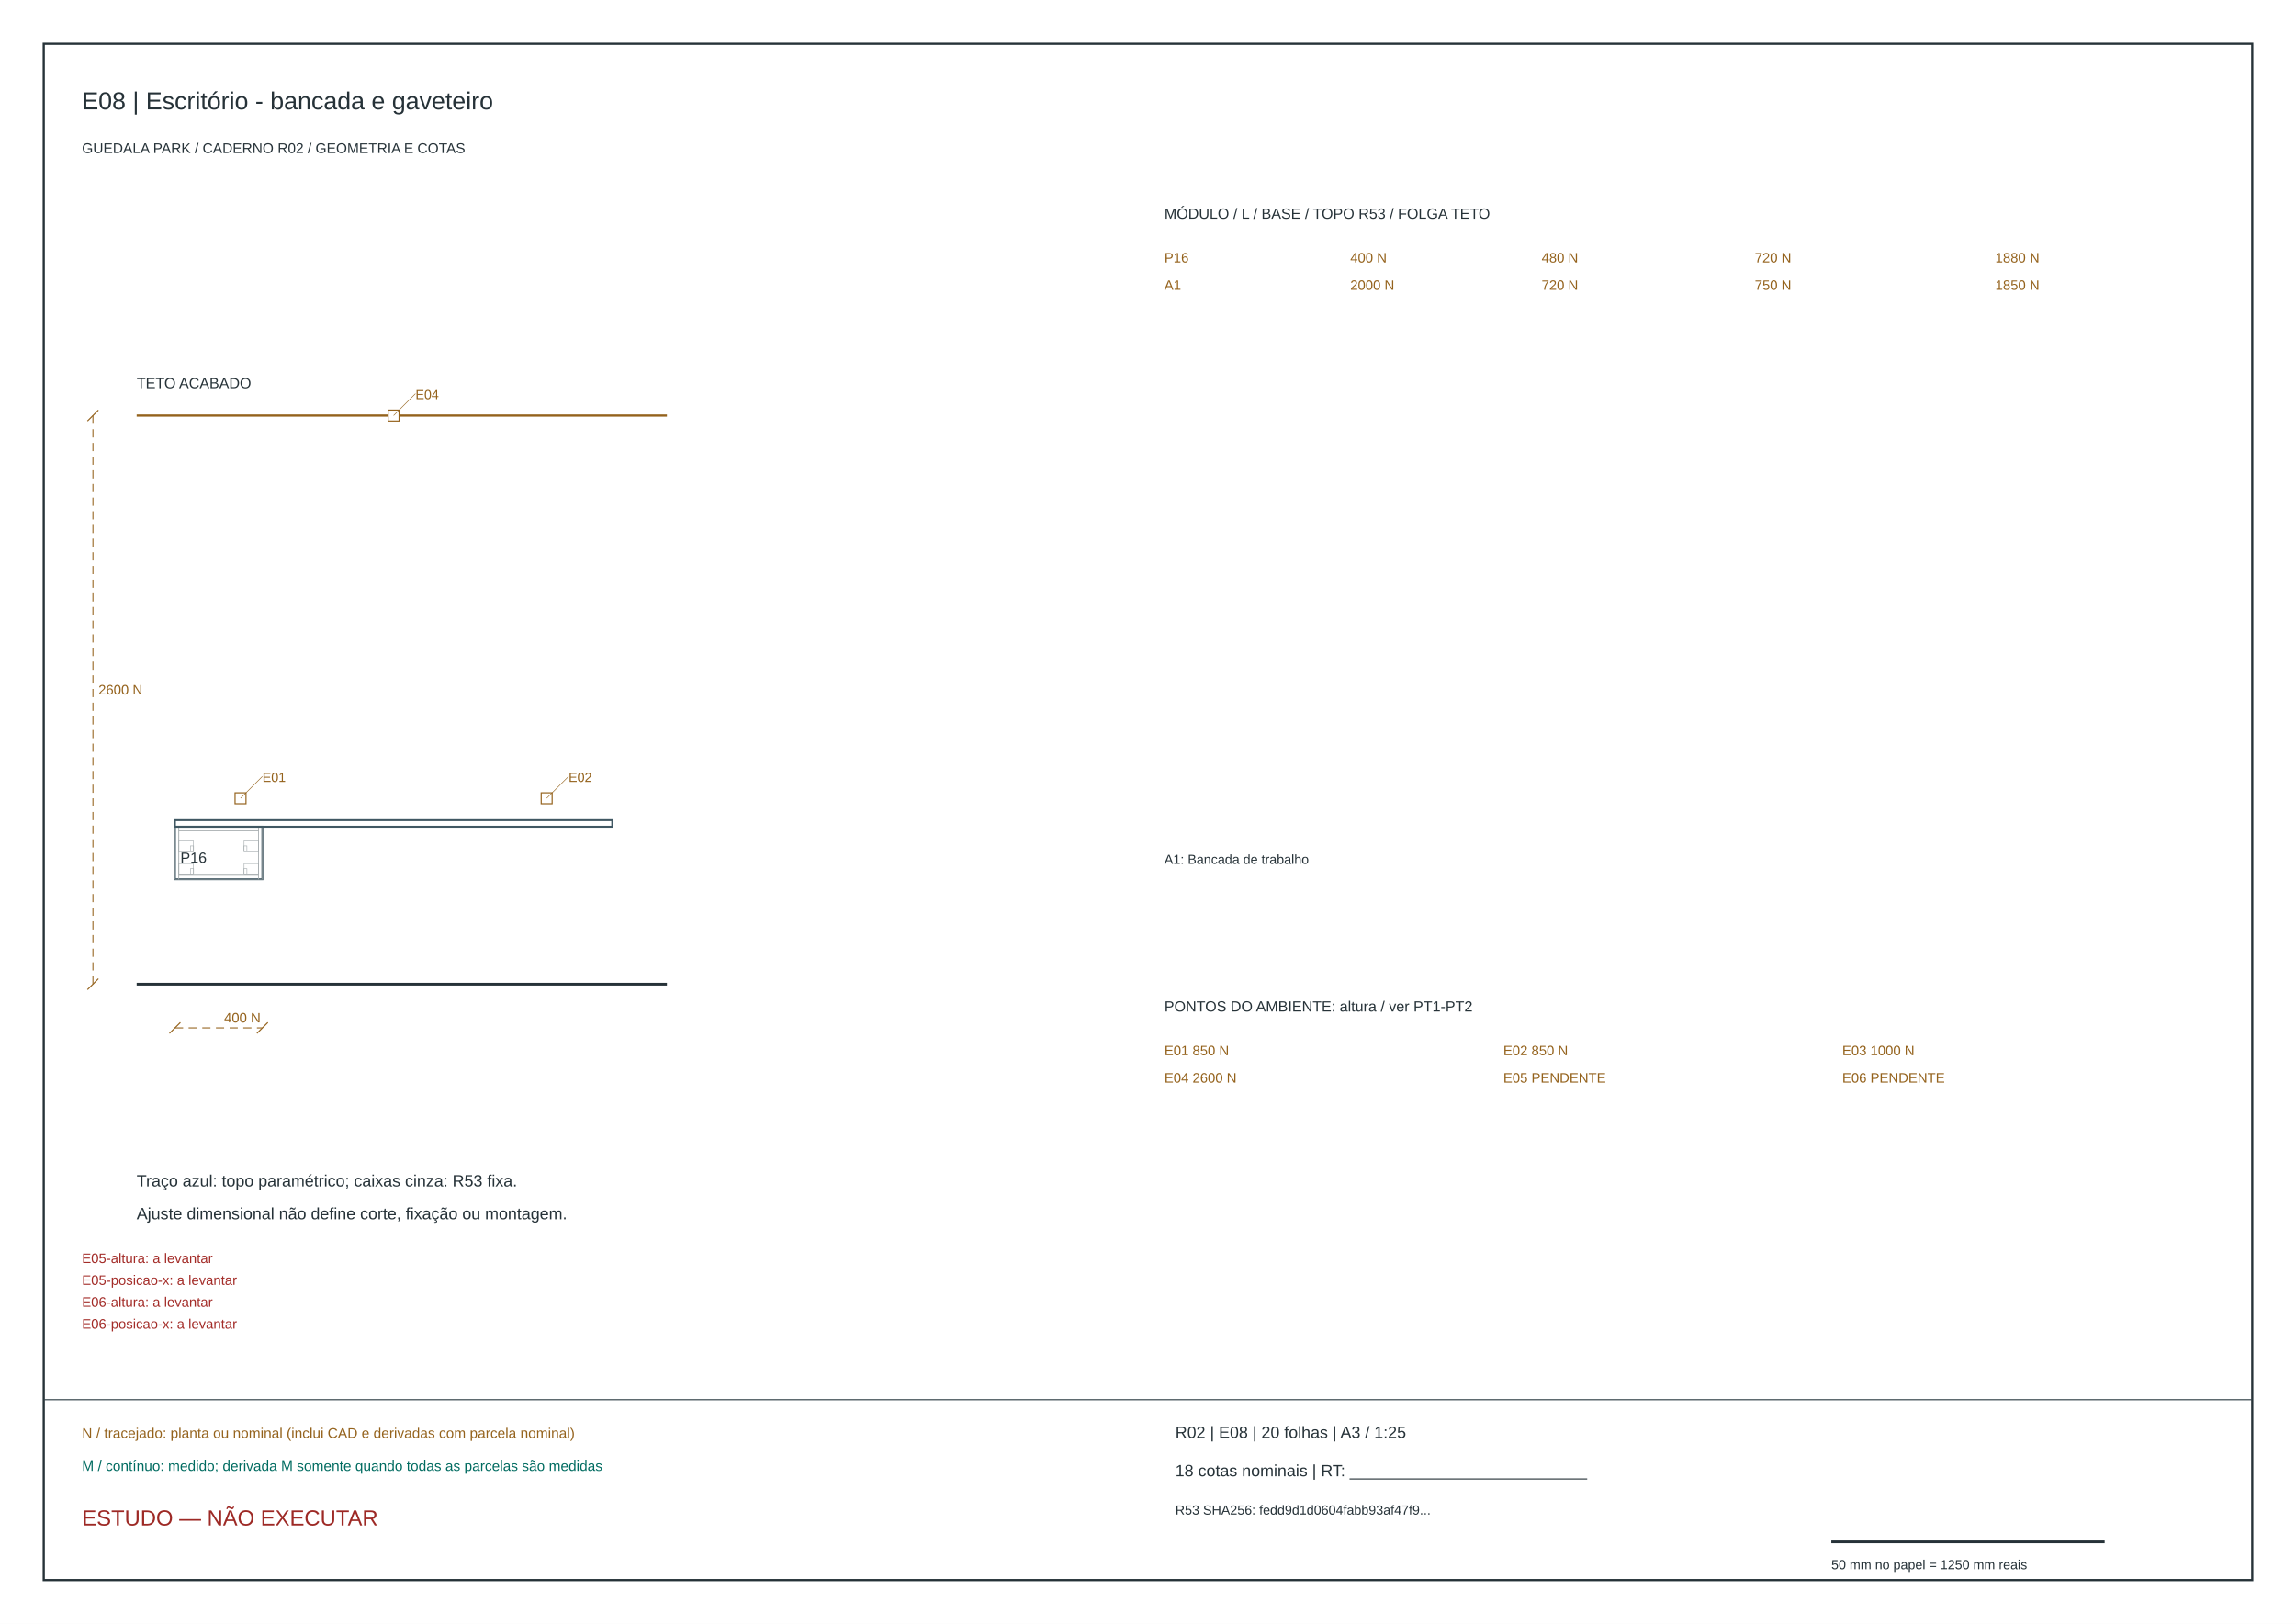
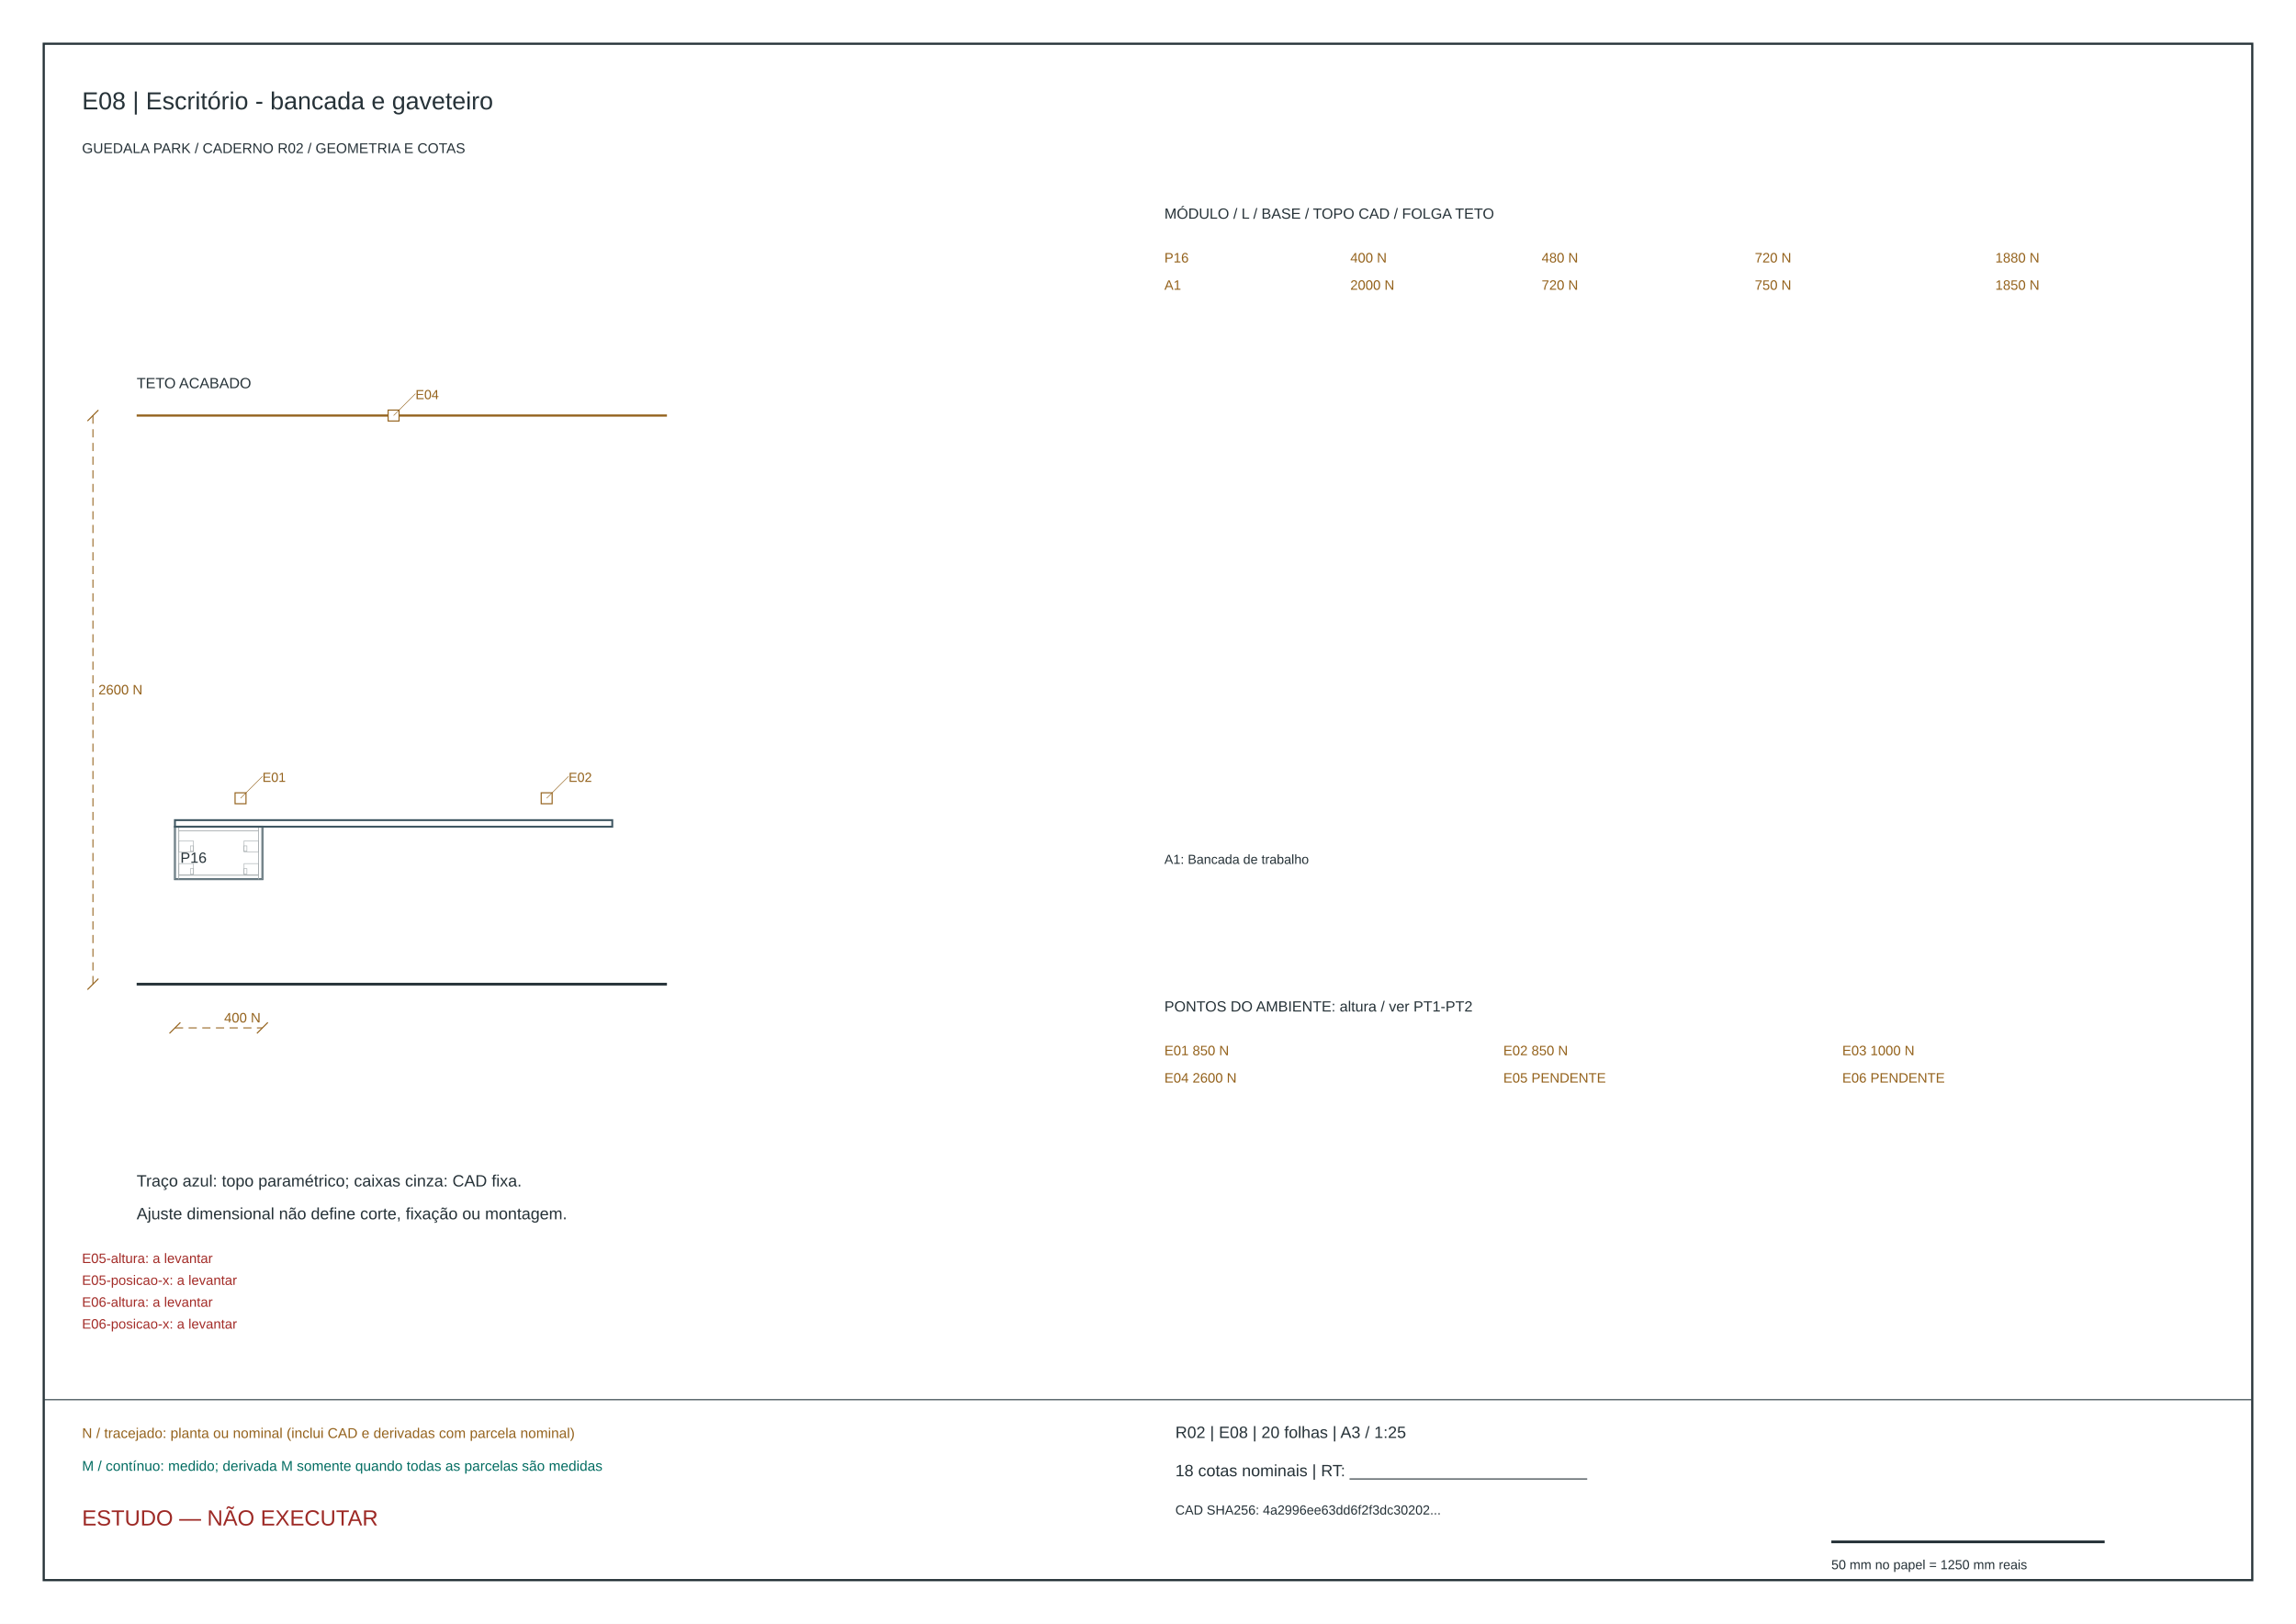
<svg xmlns="http://www.w3.org/2000/svg" width="420mm" height="297mm" viewBox="0 0 420 297">
  <rect width="420" height="297" fill="white" />
  <line x1="25" y1="180" x2="122.0" y2="180" stroke="#263238" stroke-width="0.5" />
  <line x1="25" y1="76.0" x2="122.0" y2="76.0" stroke="#94621c" stroke-width="0.4" />
  <line x1="17" y1="180" x2="17" y2="76.0" stroke="#94621c" stroke-width="0.18" stroke-dasharray="1.5 1" />
  <line x1="16" y1="181" x2="18" y2="179" stroke="#94621c" stroke-width="0.2" />
  <line x1="16" y1="77.0" x2="18" y2="75.0" stroke="#94621c" stroke-width="0.2" />
  <text x="18.0" y="127.0" font-family="Arial, sans-serif" font-size="2.5" fill="#94621c">2600 N</text>
  <text x="25" y="71.0" font-family="Arial, sans-serif" font-size="2.7" fill="#263238">TETO ACABADO</text>
-   <text x="213" y="40" font-family="Arial, sans-serif" font-size="2.7" fill="#263238">MÓDULO / L / BASE / TOPO R53 / FOLGA TETO</text>
+   <text x="213" y="40" font-family="Arial, sans-serif" font-size="2.7" fill="#263238">MÓDULO / L / BASE / TOPO CAD / FOLGA TETO</text>
  <rect x="32.0" y="151.2" width="16.0" height="9.6" stroke="#405863" fill="none" stroke-width="0.35" />
  <rect x="47.28" y="151.2" width="0.72" height="9.6" stroke="#a2aaac" fill="none" stroke-width="0.1" />
  <rect x="32.0" y="151.2" width="0.72" height="9.6" stroke="#a2aaac" fill="none" stroke-width="0.1" />
  <rect x="32.72" y="151.92" width="14.56" height="8.16" stroke="#a2aaac" fill="none" stroke-width="0.1" />
  <rect x="32.72" y="160.08" width="14.56" height="0.72" stroke="#a2aaac" fill="none" stroke-width="0.1" />
  <rect x="32.72" y="151.2" width="14.56" height="0.72" stroke="#a2aaac" fill="none" stroke-width="0.1" />
  <rect x="44.649" y="157.947" width="2.631" height="2.037" stroke="#a2aaac" fill="none" stroke-width="0.1" />
  <rect x="44.589" y="158.875" width="0.58" height="0.956" stroke="#a2aaac" fill="none" stroke-width="0.1" />
  <rect x="32.72" y="157.947" width="2.631" height="2.037" stroke="#a2aaac" fill="none" stroke-width="0.1" />
  <rect x="34.831" y="158.875" width="0.58" height="0.956" stroke="#a2aaac" fill="none" stroke-width="0.1" />
  <rect x="44.649" y="153.787" width="2.631" height="2.037" stroke="#a2aaac" fill="none" stroke-width="0.1" />
  <rect x="44.589" y="154.715" width="0.58" height="0.956" stroke="#a2aaac" fill="none" stroke-width="0.1" />
  <rect x="32.72" y="153.787" width="2.631" height="2.037" stroke="#a2aaac" fill="none" stroke-width="0.1" />
  <rect x="34.831" y="154.715" width="0.58" height="0.956" stroke="#a2aaac" fill="none" stroke-width="0.1" />
  <text x="33.0" y="157.8" font-family="Arial, sans-serif" font-size="2.7" fill="#263238">P16</text>
  <text x="213" y="48" font-family="Arial, sans-serif" font-size="2.5" fill="#94621c">P16</text>
  <text x="247" y="48" font-family="Arial, sans-serif" font-size="2.5" fill="#94621c">400 N</text>
  <text x="282" y="48" font-family="Arial, sans-serif" font-size="2.5" fill="#94621c">480 N</text>
  <text x="321" y="48" font-family="Arial, sans-serif" font-size="2.5" fill="#94621c">720 N</text>
  <text x="365" y="48" font-family="Arial, sans-serif" font-size="2.5" fill="#94621c">1880 N</text>
  <line x1="32.0" y1="188" x2="48.0" y2="188" stroke="#94621c" stroke-width="0.18" stroke-dasharray="1.5 1" />
  <line x1="31.0" y1="189" x2="33.0" y2="187" stroke="#94621c" stroke-width="0.2" />
  <line x1="47.0" y1="189" x2="49.0" y2="187" stroke="#94621c" stroke-width="0.2" />
  <text x="41.0" y="187.0" font-family="Arial, sans-serif" font-size="2.5" fill="#94621c">400 N</text>
  <rect x="32.0" y="150.0" width="80.0" height="1.2" stroke="#405863" fill="none" stroke-width="0.35" />
  <text x="213" y="53" font-family="Arial, sans-serif" font-size="2.5" fill="#94621c">A1</text>
  <text x="247" y="53" font-family="Arial, sans-serif" font-size="2.5" fill="#94621c">2000 N</text>
  <text x="282" y="53" font-family="Arial, sans-serif" font-size="2.5" fill="#94621c">720 N</text>
  <text x="321" y="53" font-family="Arial, sans-serif" font-size="2.5" fill="#94621c">750 N</text>
  <text x="365" y="53" font-family="Arial, sans-serif" font-size="2.5" fill="#94621c">1850 N</text>
-   <text x="25" y="217" font-family="Arial, sans-serif" font-size="3" fill="#263238">Traço azul: topo paramétrico; caixas cinza: R53 fixa.</text>
+   <text x="25" y="217" font-family="Arial, sans-serif" font-size="3" fill="#263238">Traço azul: topo paramétrico; caixas cinza: CAD fixa.</text>
  <text x="25" y="223" font-family="Arial, sans-serif" font-size="3" fill="#263238">Ajuste dimensional não define corte, fixação ou montagem.</text>
  <text x="213" y="158.0" font-family="Arial, sans-serif" font-size="2.4" fill="#263238">A1: Bancada de trabalho</text>
  <text x="213" y="185" font-family="Arial, sans-serif" font-size="2.7" fill="#263238">PONTOS DO AMBIENTE: altura / ver PT1-PT2</text>
  <text x="213" y="193" font-family="Arial, sans-serif" font-size="2.5" fill="#94621c">E01 850 N</text>
  <rect x="43.0" y="145.0" width="2" height="2" stroke="#94621c" fill="#ffffff" stroke-width="0.2" />
  <line x1="44.0" y1="146.0" x2="48.0" y2="142.0" stroke="#94621c" stroke-width="0.1" />
  <text x="48.0" y="143.0" font-family="Arial, sans-serif" font-size="2.4" fill="#94621c">E01</text>
  <text x="275" y="193" font-family="Arial, sans-serif" font-size="2.5" fill="#94621c">E02 850 N</text>
  <rect x="99.0" y="145.0" width="2" height="2" stroke="#94621c" fill="#ffffff" stroke-width="0.2" />
  <line x1="100.0" y1="146.0" x2="104.0" y2="142.0" stroke="#94621c" stroke-width="0.1" />
  <text x="104.0" y="143.0" font-family="Arial, sans-serif" font-size="2.4" fill="#94621c">E02</text>
  <text x="337" y="193" font-family="Arial, sans-serif" font-size="2.5" fill="#94621c">E03 1000 N</text>
  <text x="213" y="198" font-family="Arial, sans-serif" font-size="2.5" fill="#94621c">E04 2600 N</text>
  <rect x="71.0" y="75.0" width="2" height="2" stroke="#94621c" fill="#ffffff" stroke-width="0.2" />
  <line x1="72.0" y1="76.0" x2="76.0" y2="72.0" stroke="#94621c" stroke-width="0.1" />
  <text x="76.0" y="73.0" font-family="Arial, sans-serif" font-size="2.4" fill="#94621c">E04</text>
  <text x="275" y="198" font-family="Arial, sans-serif" font-size="2.5" fill="#94621c">E05 PENDENTE</text>
  <text x="337" y="198" font-family="Arial, sans-serif" font-size="2.5" fill="#94621c">E06 PENDENTE</text>
  <rect x="8" y="8" width="404" height="281" stroke="#263238" fill="none" stroke-width="0.4" />
  <text x="15" y="20" font-family="Arial, sans-serif" font-size="4.5" fill="#263238">E08 | Escritório - bancada e gaveteiro</text>
  <text x="15" y="28" font-family="Arial, sans-serif" font-size="2.6" fill="#263238">GUEDALA PARK  /  CADERNO R02  /  GEOMETRIA E COTAS</text>
  <text x="15" y="231" font-family="Arial, sans-serif" font-size="2.5" fill="#a32c28">E05-altura: a levantar</text>
  <text x="15" y="235" font-family="Arial, sans-serif" font-size="2.5" fill="#a32c28">E05-posicao-x: a levantar</text>
  <text x="15" y="239" font-family="Arial, sans-serif" font-size="2.5" fill="#a32c28">E06-altura: a levantar</text>
  <text x="15" y="243" font-family="Arial, sans-serif" font-size="2.5" fill="#a32c28">E06-posicao-x: a levantar</text>
  <line x1="8" y1="256" x2="412" y2="256" stroke="#34434a" stroke-width="0.2" />
  <text x="15" y="263" font-family="Arial, sans-serif" font-size="2.6" fill="#94621c">N / tracejado: planta ou nominal (inclui CAD e derivadas com parcela nominal)</text>
  <text x="15" y="269" font-family="Arial, sans-serif" font-size="2.6" fill="#006b60">M / contínuo: medido; derivada M somente quando todas as parcelas são medidas</text>
  <text x="15" y="279" font-family="Arial, sans-serif" font-size="4" fill="#9d2925">ESTUDO — NÃO EXECUTAR</text>
  <text x="215" y="263" font-family="Arial, sans-serif" font-size="3" fill="#263238">R02 | E08 | 20 folhas | A3 / 1:25</text>
  <text x="215" y="270" font-family="Arial, sans-serif" font-size="3" fill="#263238">18 cotas nominais | RT: __________________________</text>
-   <text x="215" y="277" font-family="Arial, sans-serif" font-size="2.4" fill="#263238">R53 SHA256: fedd9d1d0604fabb93af47f9...</text>
+   <text x="215" y="277" font-family="Arial, sans-serif" font-size="2.4" fill="#263238">CAD SHA256: 4a2996ee63dd6f2f3dc30202...</text>
  <line x1="335" y1="282" x2="385" y2="282" stroke="#263238" stroke-width="0.5" />
  <text x="335" y="287" font-family="Arial, sans-serif" font-size="2.4" fill="#263238">50 mm no papel = 1250 mm reais</text>
</svg>
